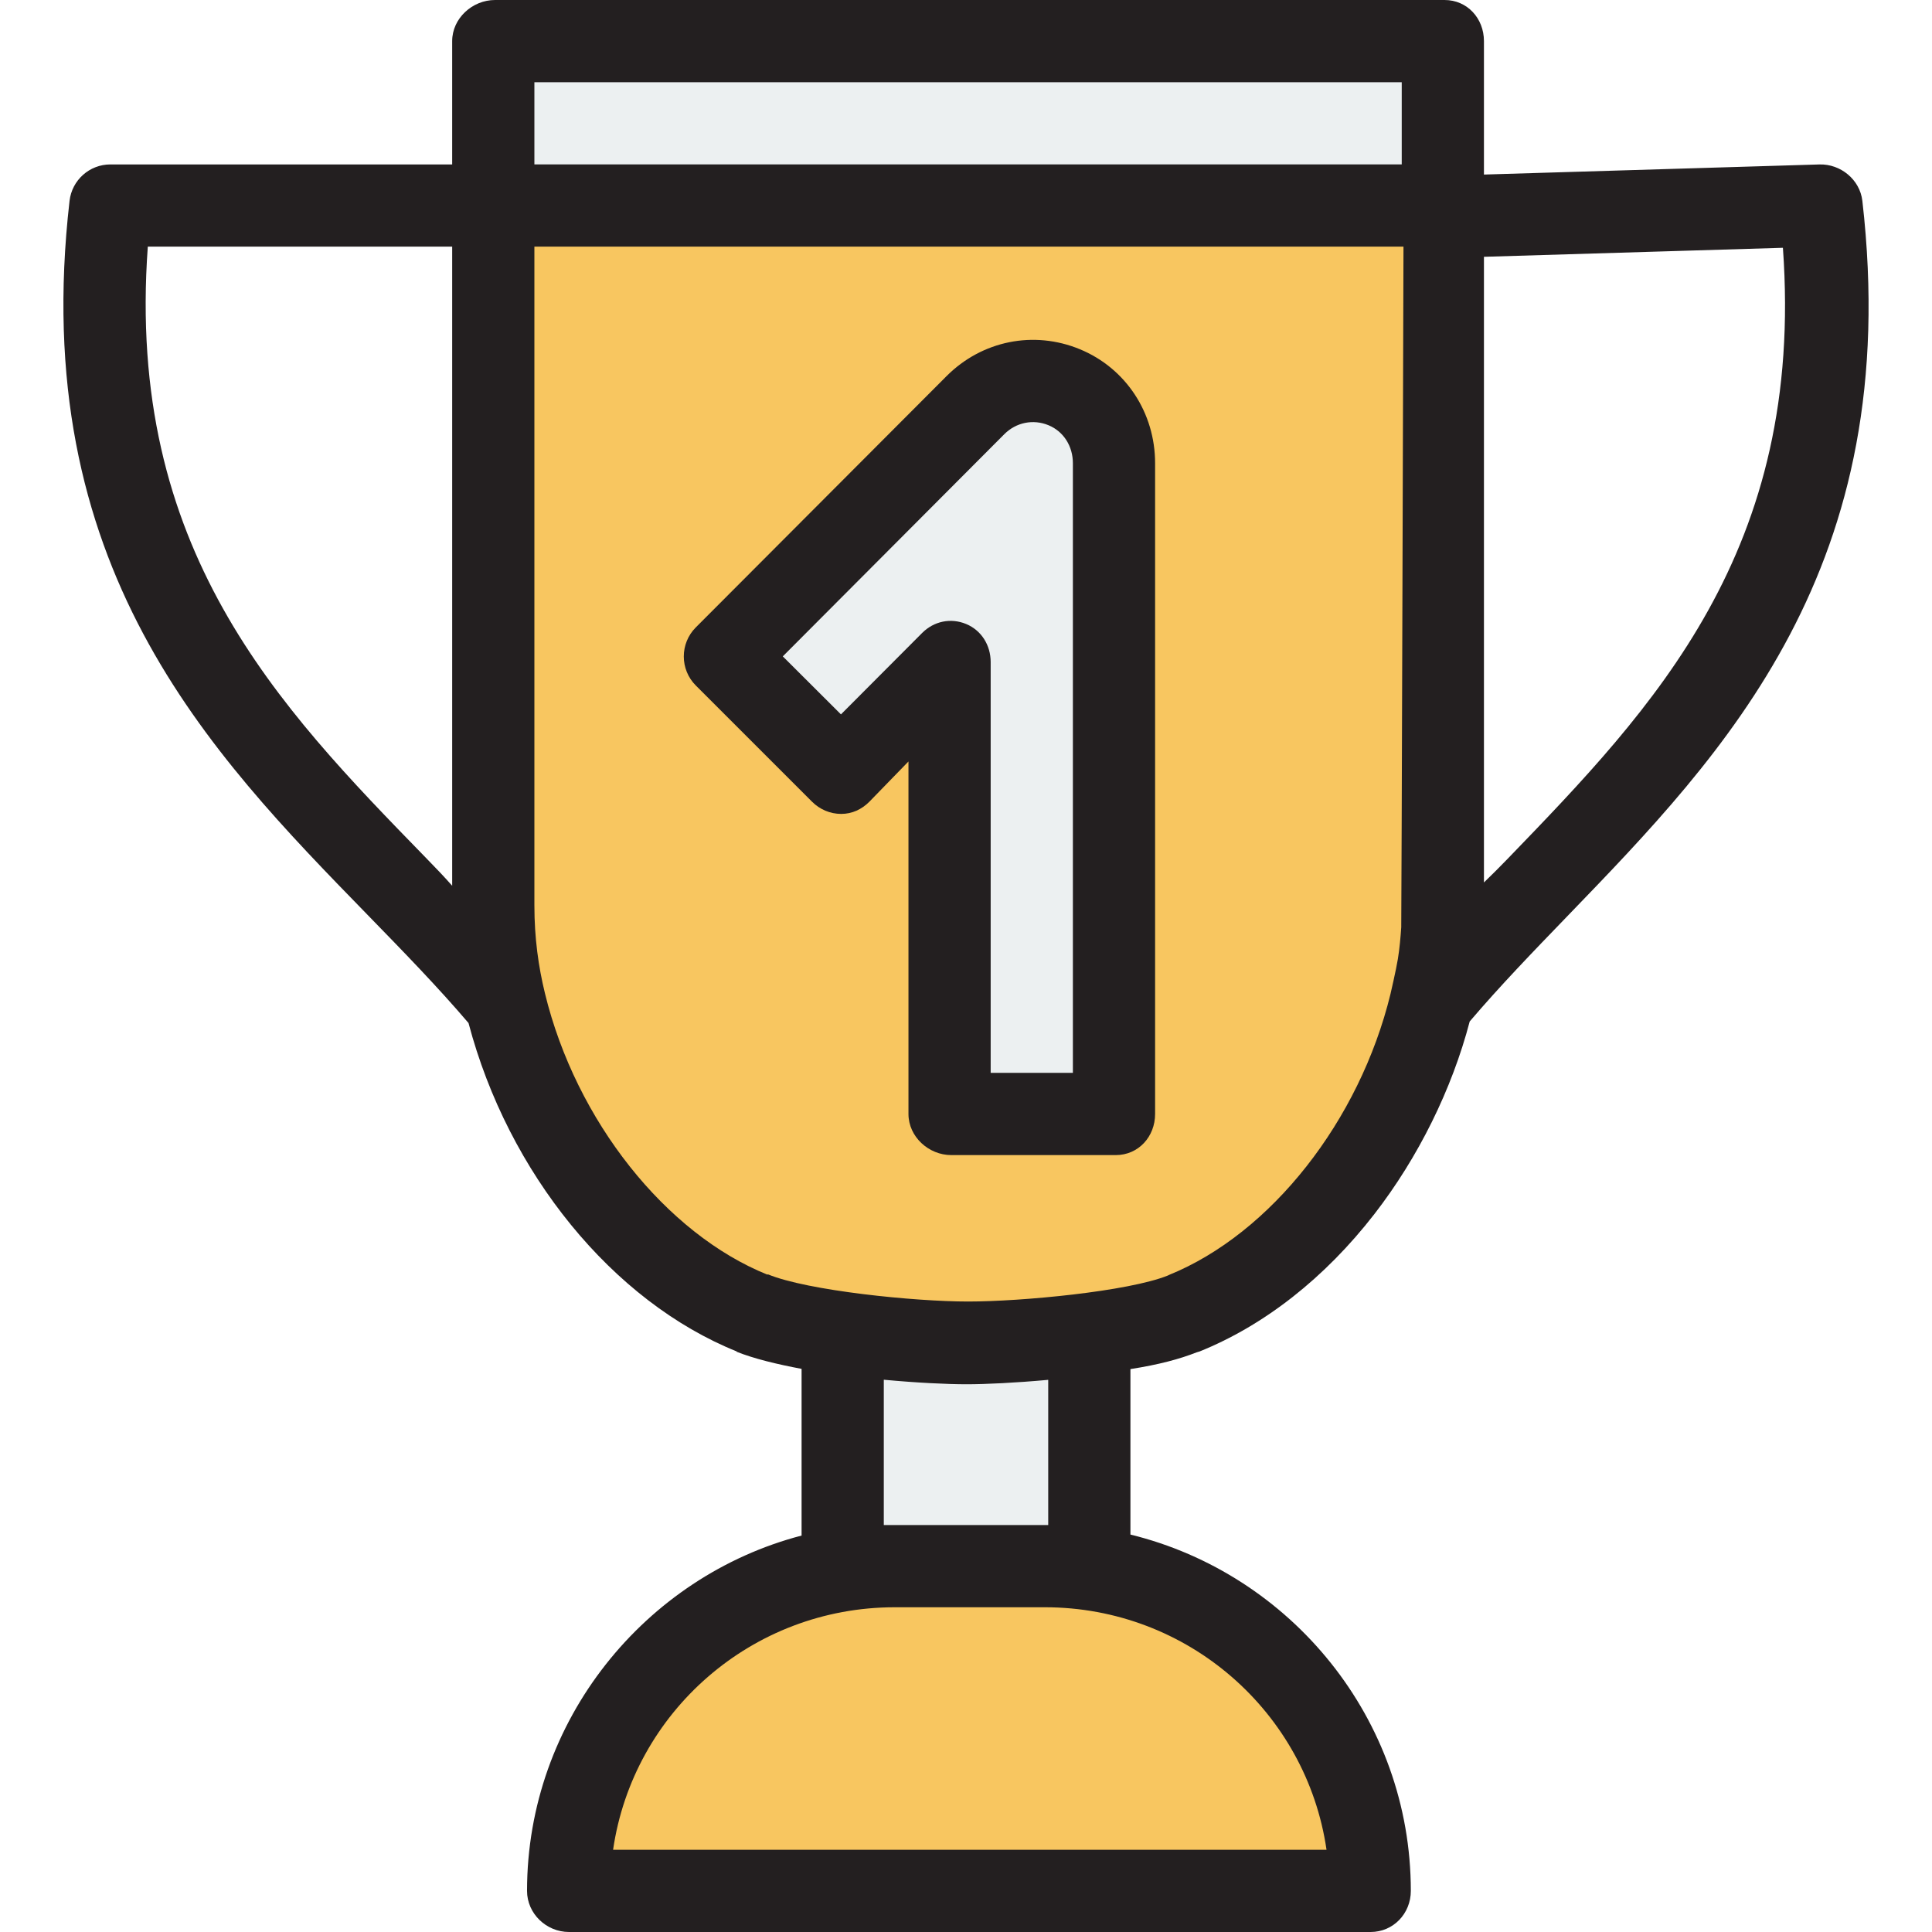
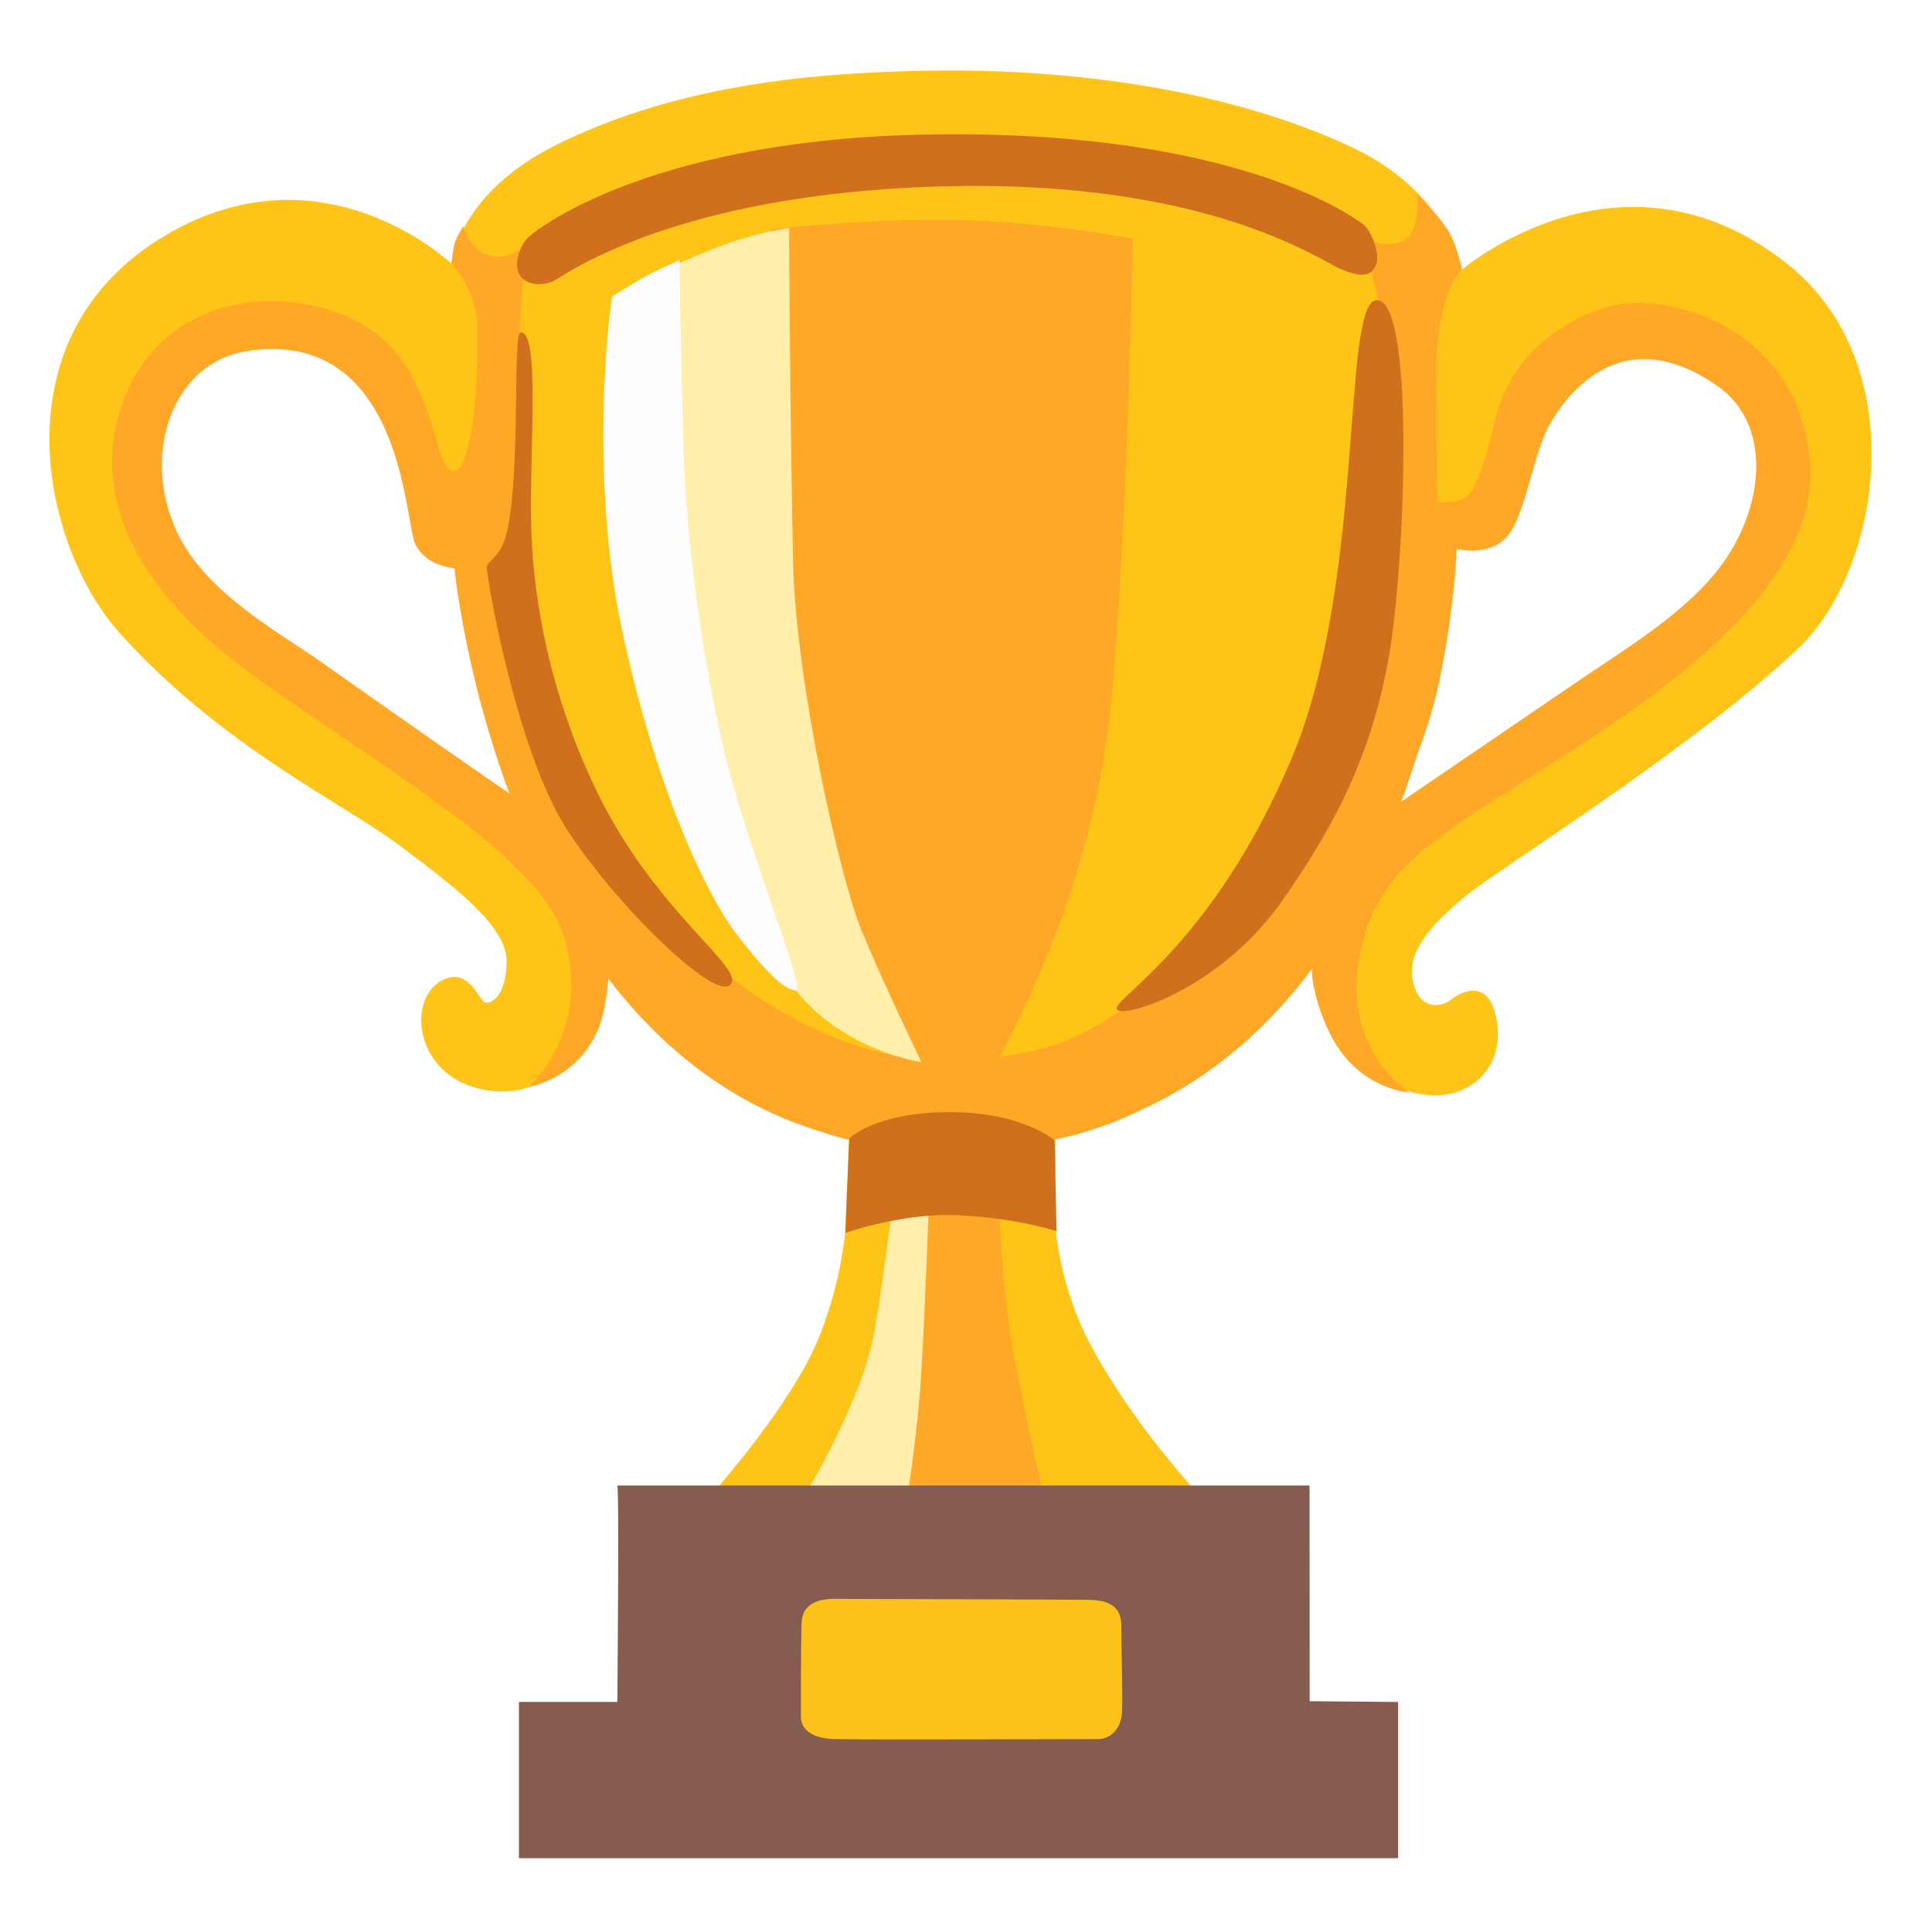
- <svg xmlns="http://www.w3.org/2000/svg" version="1.1" id="Layer_1" viewBox="0 0 511.999 511.999" xml:space="preserve">
-   <rect x="223.319" y="356.221" style="fill:#ECF0F1;" width="65.362" height="56.647" />
-   <g>
-     <path style="fill:#F8C660;" d="M382.368,54.468v185.464c0,4.885-0.319,9.692-0.941,14.406c-0.501,3.802-2.035,11.488-2.068,11.619   c-8.399,34.467-33.19,69.087-65.587,82.116c-0.065,0.022-0.09,0.054-0.156,0.065c-12.56,5.044-42.667,7.811-57.036,7.811   c-14.423,0-44.569-2.789-57.173-7.865c-0.022-0.011-0.029-0.011-0.051-0.022c-32.398-13.04-57.115-47.66-65.514-82.127   c-2.037-8.334-3.116-17.038-3.116-26.003V54.468H382.368z" />
-     <path style="fill:#F8C660;" d="M363.221,501.106c0-47.68-38.652-86.332-86.332-86.332h-39.762   c-47.68,0-86.332,38.652-86.332,86.332H363.221z" />
-   </g>
-   <g>
-     <rect x="131.192" y="10.894" style="fill:#ECF0F1;" width="251.643" height="43.574" />
-     <path style="fill:#ECF0F1;" d="M192.106,173.955l66.451-66.588c6.228-6.24,15.328-8.112,23.476-4.743   c8.147,3.369,13.187,11.317,13.187,20.132v172.461h-43.574V175.432l-28.968,29.303L192.106,173.955z" />
-   </g>
-   <g>
-     <path style="fill:#231F20;" d="M295.681,306.111h-43.574c-6.015,0-11.355-4.878-11.355-10.894v-93.419l-10.358,10.659   c-2.041,2.048-4.583,3.236-7.474,3.236c-0.004,0-0.009,0-0.012,0c-2.888,0-5.657-1.18-7.7-3.221l-30.801-30.797   c-4.254-4.25-4.258-11.152-0.011-15.408l66.451-66.593c9.369-9.387,23.103-12.182,35.35-7.116   c12.238,5.061,19.916,16.912,19.916,30.197v172.461C306.113,301.232,301.696,306.111,295.681,306.111z M262.538,284.323h21.787   V122.757c0-4.435-2.393-8.386-6.456-10.066c-4.071-1.685-8.599-0.752-11.717,2.372l-58.704,58.882l15.414,15.374l21.513-21.576   c3.112-3.124,7.582-4.063,11.653-2.379c4.075,1.684,6.51,5.658,6.51,10.068v108.891H262.538z" />
-     <path style="fill:#231F20;" d="M317.116,358.388c0.161-0.058,0.439-0.119,0.6-0.185c0.021-0.008,0.098-0.016,0.119-0.023   c17.215-6.922,33.277-19.527,46.397-36.451c11.619-14.99,20.544-33.052,25.253-51.03c7.968-9.354,16.709-18.409,25.932-27.957   c41.846-43.314,89.278-92.407,78.126-189.516c-0.646-5.625-5.767-9.811-11.381-9.645l-88.902,2.678V10.894   C393.261,4.878,388.845,0,382.829,0H131.186c-6.015,0-11.356,4.878-11.356,10.894v32.681H29.255   c-5.536,0-10.191,4.153-10.823,9.651C7.324,149.997,55.179,199.109,97.403,242.441c9.545,9.794,18.58,19.082,26.76,28.674   c10.512,39.805,38.198,73.799,71.129,87.052c0.033,0.014-0.164,0.026-0.132,0.039c4.548,1.826,10.73,3.336,17.266,4.556v44.177   c-41.396,10.797-72.756,48.922-72.756,94.167c0,6.015,5.109,10.894,11.125,10.894H363.22c6.015,0,10.663-4.878,10.663-10.894   c0-45.636-31.822-84.02-74.308-94.434v-43.851C307.202,361.631,312.578,360.161,317.116,358.388z M399.524,227.604   c-2.001,2.071-4.084,4.157-6.263,6.256V68.055l79.227-2.389C478.284,145.96,438.327,187.439,399.524,227.604z M141.619,21.787   h229.855v21.787H141.619L141.619,21.787L141.619,21.787z M39.17,65.362h80.662v169.371c-2.179-2.477-4.594-4.971-7.055-7.497   C73.584,187.015,33.339,145.478,39.17,65.362z M203.484,337.702c-0.033,0-0.068,0.112-0.1,0.098   c-26.9-10.849-50.728-40.744-58.958-74.521c-1.733-7.09-2.806-14.68-2.806-23.347V65.362h230.317c0,0-0.523,179.346-0.594,180.372   c-0.188,2.746-0.428,5.543-0.893,8.413c-0.465,2.87-1.948,9.231-1.948,9.231c-8.192,33.612-31.664,63.525-58.737,74.508   c-0.125,0.045-0.154,0.093-0.278,0.142c-10.519,4.225-38.812,6.889-52.942,6.889c-14.149,0-42.509-2.858-53.072-7.216h0.011   V337.702z M351.543,490.213H162.473c5.295-36.453,36.756-64.272,74.654-64.272h39.762   C314.787,425.94,346.248,453.759,351.543,490.213z M277.789,404.153c0-0.005-0.444,0-0.9,0h-39.762c-0.819,0-1.824-0.021-2.913,0   v-38.512c8.715,0.815,16.765,1.202,21.918,1.202c5.102,0,12.942-0.377,21.657-1.172V404.153z" />
-   </g>
+ <svg xmlns="http://www.w3.org/2000/svg" width="800px" height="800px" viewBox="0 0 128 128" aria-hidden="true" role="img" class="iconify iconify--noto" preserveAspectRatio="xMidYMid meet">
+   <path d="M97.12 59.35c2.22-1.83 15.04-9.76 22.06-16.44c5.48-5.22 7.6-18.85-.83-25.48c-10.96-8.61-21.48.43-21.48.43s-.92-5.11-7.32-8.11c-8.06-3.78-18.27-5.19-27.66-5.07c-9.1.11-17.48 1.21-24.92 4.86c-6.66 3.27-7.06 7.93-7.06 7.93s-8.74-8.35-19.45-1.57C-.24 22.69 2.83 36.29 7.98 42c6.71 7.44 14.77 11.23 18.43 13.97c3.65 2.74 7.15 5.35 7.15 7.7c0 2.35-1.04 2.87-1.44 2.74c-.39-.13-1.08-2.42-2.87-1.44c-2.44 1.35-1.7 6.79 3.39 7.31c4.93.51 5.87-4.7 5.87-4.7l.78-5.09l8.09 5.61l8.87 7.31l-.26 6.26s-.39 4.83-2.74 9.01s-6.13 8.35-6.13 8.35l-.12 3.78l32.89-.78l-1.04-3.65s-4.24-4.66-6.79-9.66c-1.82-3.58-2.11-7.19-2.11-7.19l-.08-8.98l17.07-10.46s1.83 1.44 1.57 1.96s-.32 5.85 3.78 7.83c4.05 1.96 7.31-.52 6.92-3.92c-.39-3.39-2.48-2.22-3.13-1.7c-.65.52-2.09.65-2.48-1.31c-.4-1.94 1.3-3.77 3.52-5.6zM13.09 40.89l-3.91-11.9l4.73-6.19l5.3-1.55s6.77 5.05 7.01 5.46c.24.41 4.32 8.8 4.32 8.8l5.38 19.48l-22.83-14.1zm76.86 15.65c.08-.41 5.05-20.87 5.05-20.87c0-.24 3.5-1.87 3.5-2.2c0-.33 6.36-10.68 6.36-10.68l10.6.41l2.2 10.51l-5.3 8.72c.01.01-22.49 14.51-22.41 14.11z" fill="#fec417" />
+   <path d="M119.92 30.64c-.78-9.32-10-11.55-13.79-10.2s-6.25 3.88-7.09 7.48c-.68 2.91-1.36 4.85-2.14 5.15c-.86.32-1.65.19-1.65.19s-.14-6.3-.1-8.84c.1-5.24 1.7-6.58 1.7-6.58s-.34-1.77-1.02-2.75c-.68-.97-1.94-2.23-1.94-2.23s.29 2.52-.97 3.11s-2.62-.29-2.62-.29l1.26 5.24s-2.04 26.12-2.23 26.7c-.19.58-7.86 13.88-7.86 13.88s-4.47 4.18-6.6 5.15c-2.14.97-3.98 3.5-12.23 3.59c-8.25.1-15.34-6.41-15.34-6.41l-7.09-6.8l-5.24-15.44l-.78-15.73l.33-5.72l.23-2.39l-.37-1.21s-.68.68-1.94.39c-1.26-.29-1.75-1.94-1.75-1.94s-.49.78-.58 1.17c-.1.39-.2 1.29-.2 1.29s1.36 1.43 1.65 3.47c.29 2.04-.1 10.49-1.55 10.29c-1.46-.19-.98-7.28-6.51-10c-4.79-2.36-11.94-1.65-14.86 4.27c-2.91 5.92-.78 12.91 8.35 19.42s18.85 11.98 20.39 17.2c1.84 6.21-2.33 9.9-2.33 9.9s3.03-.42 4.52-3.67c.48-1.05.66-2.58.73-3.49c3.45 4.5 8.04 8.31 14.12 10.15c2.3.79 4.89 1.19 8.49 1.19c.52 0 1.03-.02 1.54-.04c4.21-.15 7.81-.94 11.3-2.67c4.71-2.18 8.36-5.51 11.18-9.29c-.08.9.47 3.14 1.52 4.91c1.84 3.11 4.95 3.3 4.95 3.3s-4.27-2.52-3.4-8.54c.87-6.02 4.85-8.16 10.87-12.04c6.04-3.89 19.82-11.85 19.05-21.17zM21.27 43.85c-2.71-1.91-7.46-4.46-9.42-8.35c-2.61-5.19-.49-11.46 4.47-12.23c10.3-1.62 10.49 11.17 11.17 12.72c.68 1.55 2.62 1.65 2.62 1.65s.07.86.35 2.52c.01.05.02.09.02.14l.03.15c.19 1.13.46 2.54.84 4.15l.03.12c.21.91.43 1.77.66 2.56c.46 1.66 1.02 3.45 1.71 5.29c-1-.68-6.73-4.65-12.48-8.72zm93.31-7.19c-2.15 3.48-6.5 6.07-9.71 8.25c-4.14 2.81-10.3 7.03-12.04 8.21c.4-1.06.75-2.11 1.07-3.14c.52-1.36 1.07-3.02 1.45-4.81c1-4.7 1.17-8.81 1.17-8.81s2.04.58 3.3-.78c1.26-1.36 1.73-5.58 2.91-7.57c1.84-3.11 5.53-6.31 11.07-2.43c3.2 2.25 3.32 6.96.78 11.08z" fill="#ffa828" />
+   <path d="M60.52 79.31l5.65-.07s.15 6.17 1.04 10.77c.89 4.61 2.08 9.73 2.08 9.73s-11.51 3.86-11.44-.3s1.78-12.26 1.78-12.26s1.04-9.65.89-7.87z" fill="#ffa828" />
+   <path d="M51.04 15.19s6.29-.71 12.14-.62s11.87 1.24 11.87 1.24s-.35 19.58-1.42 30.57c-1.06 10.99-5.22 19.22-6.33 21.55c-1.07 2.26-1.85 3.47-1.85 3.47l-5.64-.66l-9.75-19.58l.98-35.97z" fill="#ffa828" />
+   <path d="M43.51 18.12s1.77-.89 4.34-1.86c2.33-.88 4.43-1.15 4.43-1.15s.06 12.98.27 22.24c.18 7.89 3.1 20.82 4.52 24.28c1.42 3.46 3.98 8.74 3.98 8.74s-5.15-.74-8.32-4.76c-1.67-2.12-9.48-18.52-9.75-29.33s.79-18.43.53-18.16z" fill="#ffefab" />
+   <path d="M40.58 19.62c-.18.53-1.59 11.7.62 22.06s5.48 17.45 7.64 20.26c1.92 2.49 3.17 3.67 3.88 3.67s-2.92-8.59-4.61-15.33c-1.68-6.73-2.57-14.8-2.75-18.78c-.18-3.99-.35-14.27-.35-14.27s-1.95.89-2.39 1.15c-.44.27-2.04 1.24-2.04 1.24z" fill="#fffcfd" />
+   <path d="M53.34 99.01s3.81-6.2 4.61-10.9c.8-4.7 1.24-8.86 1.24-8.86l2.36.1s-.23 6.81-.5 11.42s-1.06 9.13-1.06 9.13l-6.65-.89z" fill="#ffefab" />
+   <path d="M56.27 75.41s1.77-1.73 6.64-1.73s6.96 1.87 6.96 1.87l.13 6.01s-3.24-1.01-7.18-1.06c-3.28-.04-6.81 1.18-6.81 1.18l.26-6.27z" fill="#d1701c" />
+   <path d="M35 15.72c.82-.76 8.68-6.66 27.29-6.82c20.02-.18 27.53 5.62 28 5.94c.53.35 1.15 1.95.89 2.66c-.27.71-.8.97-2.3.35c-1.51-.62-8.95-6.05-26.85-5.49c-17.19.53-24.48 5.76-25.25 6.2c-.62.35-1.77.44-2.3-.27c-.54-.7-.01-2.07.52-2.57z" fill="#d1701c" />
+   <path d="M91.18 19.89c-2.3.18-.71 18.7-5.58 30.3c-5.22 12.41-11.88 15.95-11.61 16.66c.27.71 6.79-1.26 10.9-7.09c3.81-5.4 6.11-10.19 7.18-16.57c1.05-6.38 1.67-23.5-.89-23.3z" fill="#d1701c" />
+   <path d="M34.51 22.01c-.58-.03.01 9.21-.93 13.27c-.36 1.56-1.24 1.88-1.33 2.23c-.09.35 1.93 12.24 5.32 17.46c3.28 5.05 9.75 11.34 10.81 10.28c1.06-1.06-4.7-4.61-8.59-12.32c-2.24-4.42-4.52-11.08-4.61-18.7c-.06-5.04.57-12.15-.67-12.22z" fill="#d1701c" />
+   <path d="M86.77 112.71l-.01-14.29H40.89c.14 0 .03 11.62.01 14.34h-6.52v10.35h58.25v-10.35l-5.86-.05z" fill="#865c50" />
+   <path d="M55.59 105.93c-1.13-.05-2.43.18-2.48 1.58s-.05 5.45-.05 6.22c0 .77.63 1.44 2.21 1.49c1.58.05 16.41 0 17.45 0c1.04 0 1.58-.9 1.62-1.8c.05-.9-.05-4.69-.05-5.72c0-1.71-1.53-1.71-2.57-1.71c-1.12-.02-16.13-.06-16.13-.06z" fill="#fcc219" />
</svg>
